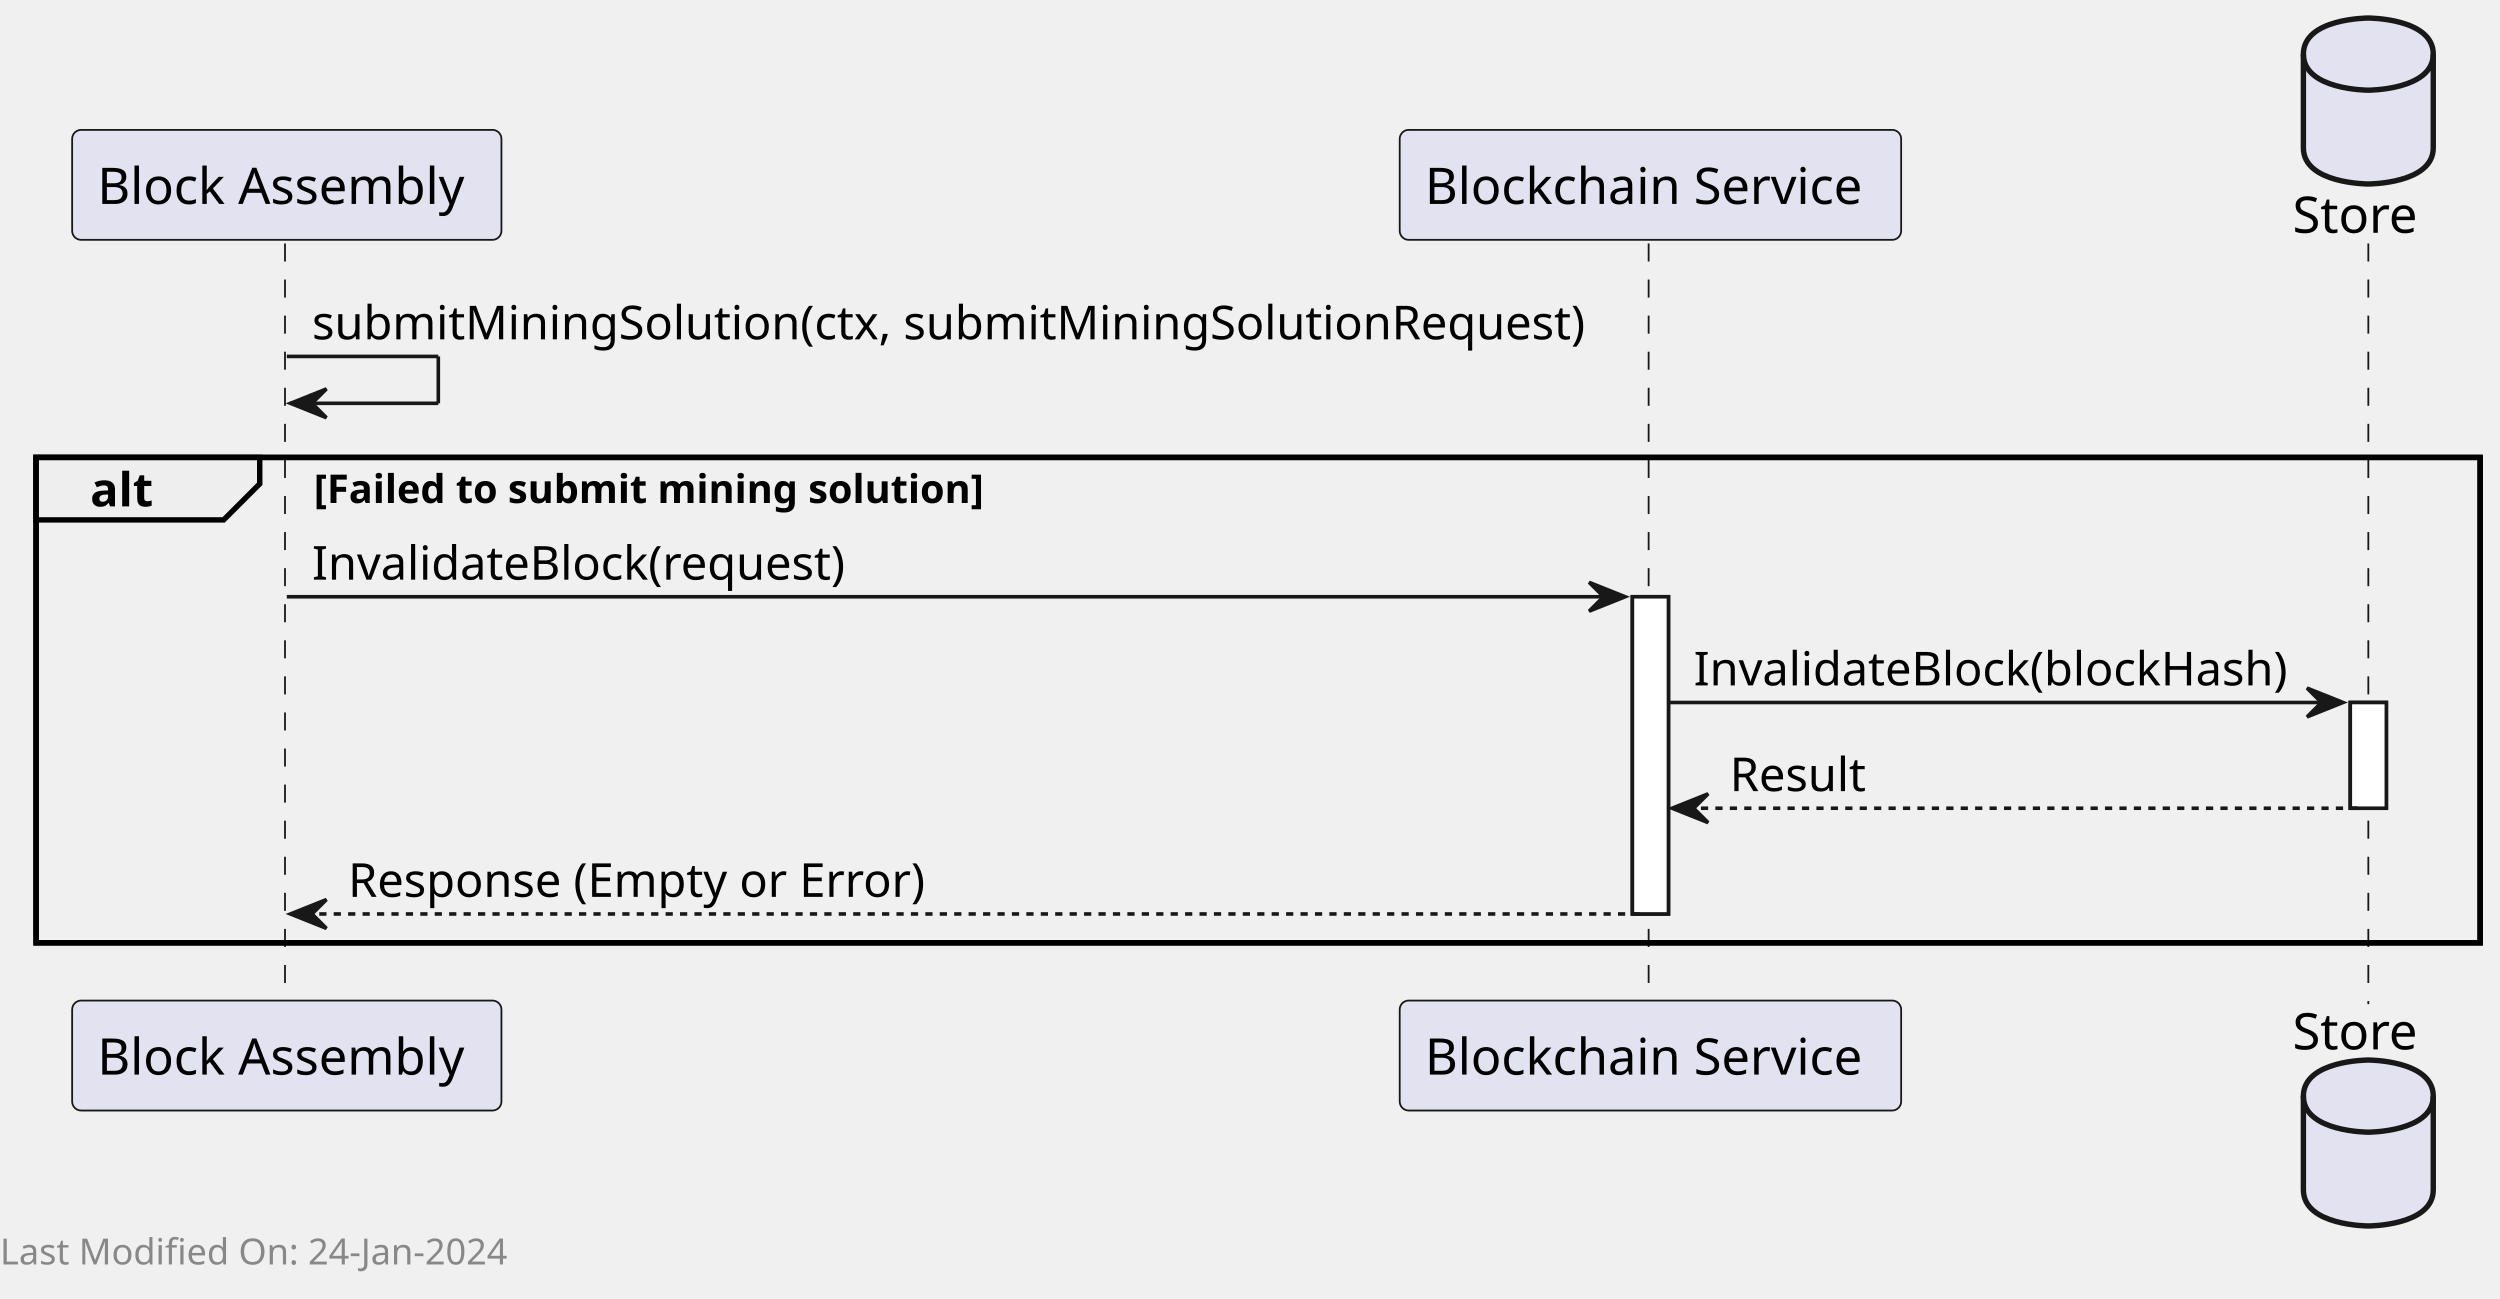
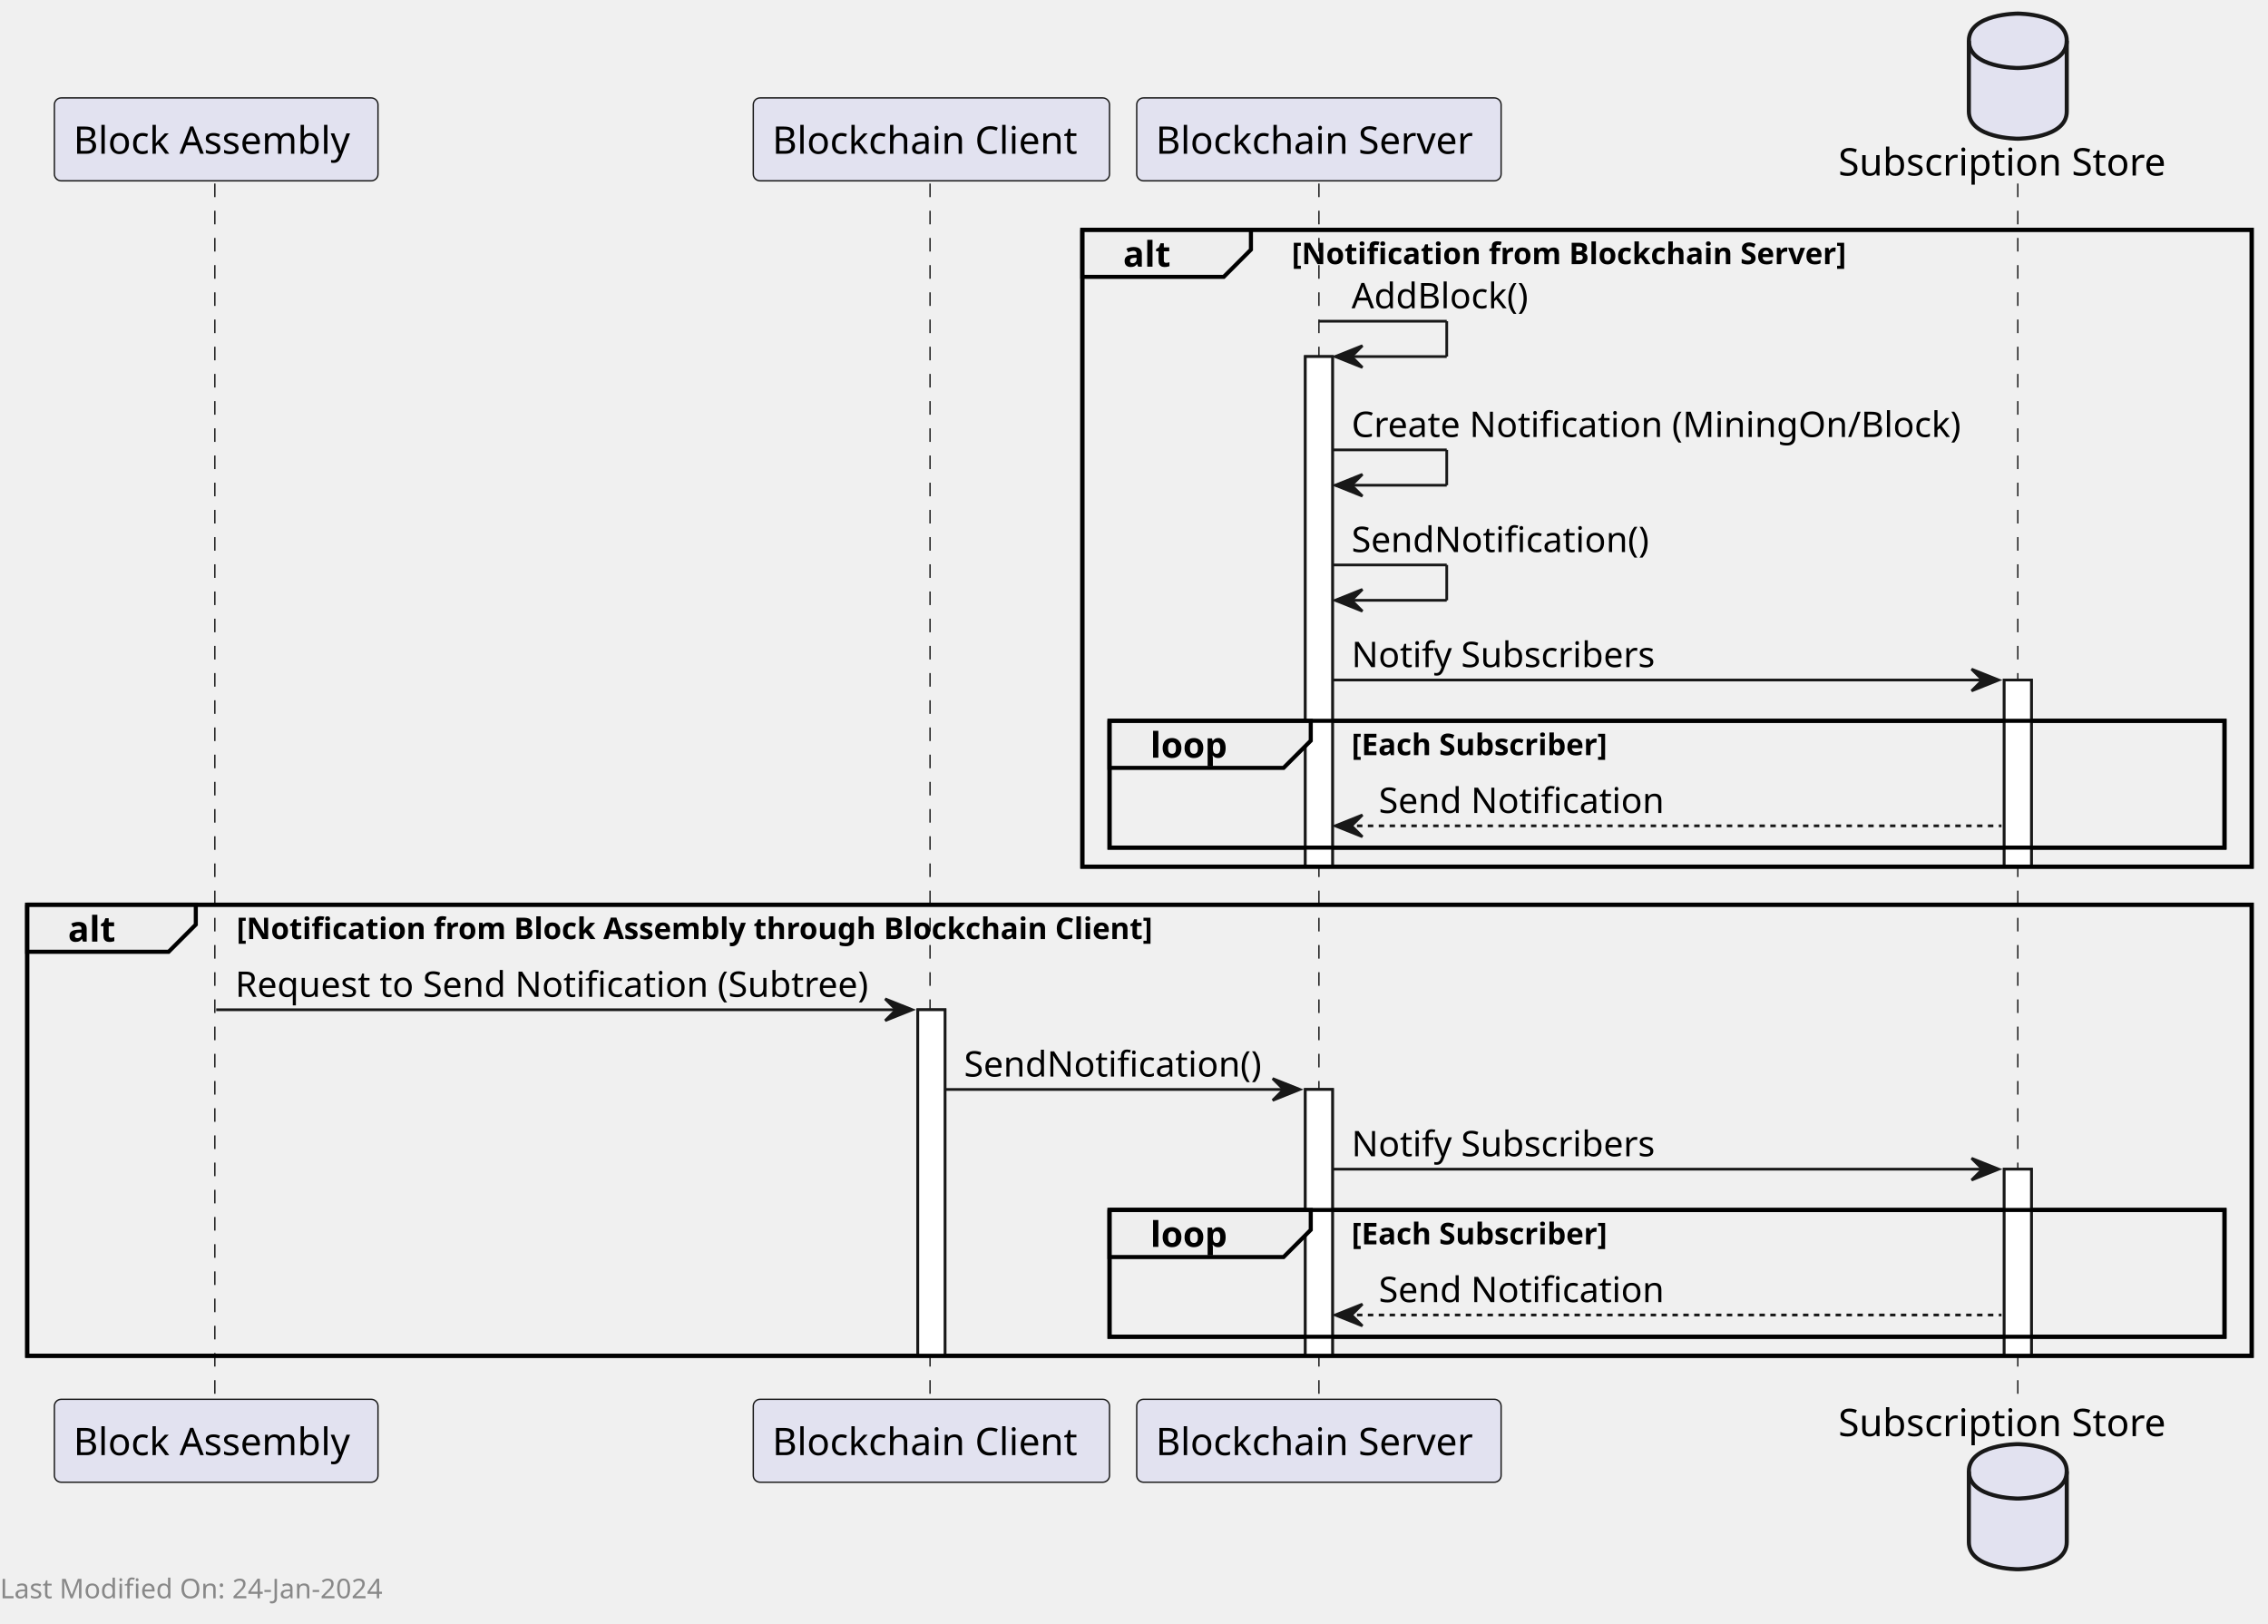
- <svg xmlns="http://www.w3.org/2000/svg" contentStyleType="text/css" height="360" preserveAspectRatio="none" viewBox="0 0 693 360" width="693" zoomAndPan="magnify">
-   <path d="m452.5 165.42h10v87.932h-10z" fill="#fff" stroke="#181818" />
-   <path d="m651.5 194.731h10v29.311h-10z" fill="#fff" stroke="#181818" />
-   <path d="m10 126.799h677.5v134.553h-677.5z" fill="none" stroke="#000" stroke-width="1.5" />
-   <g stroke="#181818" stroke-width=".5">
-     <g stroke-dasharray="5 5">
-       <path d="m79 67.488v210.863" />
-       <path d="m457 67.488v210.863" />
-       <path d="m656.5 67.488v210.863" />
-     </g>
-     <rect fill="#e2e2f0" height="30.488" rx="2.5" width="119" x="20" y="36" />
-   </g>
-   <text font-family="sans-serif" font-size="14" lengthAdjust="spacing" textLength="105" x="27" y="56.535">Block Assembly</text>
-   <rect fill="#e2e2f0" height="30.488" rx="2.5" stroke="#181818" stroke-width=".5" width="119" x="20" y="277.352" />
-   <text font-family="sans-serif" font-size="14" lengthAdjust="spacing" textLength="105" x="27" y="297.887">Block Assembly</text>
-   <rect fill="#e2e2f0" height="30.488" rx="2.5" stroke="#181818" stroke-width=".5" width="139" x="388" y="36" />
-   <text font-family="sans-serif" font-size="14" lengthAdjust="spacing" textLength="125" x="395" y="56.535">Blockchain Service</text>
-   <rect fill="#e2e2f0" height="30.488" rx="2.5" stroke="#181818" stroke-width=".5" width="139" x="388" y="277.352" />
-   <text font-family="sans-serif" font-size="14" lengthAdjust="spacing" textLength="125" x="395" y="297.887">Blockchain Service</text>
-   <text font-family="sans-serif" font-size="14" lengthAdjust="spacing" textLength="36" x="635.5" y="64.535">Store</text>
-   <path d="m638.5 15c0-10 18-10 18-10s18 0 18 10v26c0 10-18 10-18 10s-18 0-18-10z" fill="#e2e2f0" stroke="#181818" stroke-width="1.5" />
-   <path d="m638.5 15c0 10 18 10 18 10s18 0 18-10" fill="none" stroke="#181818" stroke-width="1.5" />
-   <text font-family="sans-serif" font-size="14" lengthAdjust="spacing" textLength="36" x="635.5" y="290.887">Store</text>
-   <g stroke="#181818">
-     <path d="m638.5 303.84c0-10 18-10 18-10s18 0 18 10v26c0 10-18 10-18 10s-18 0-18-10z" fill="#e2e2f0" stroke-width="1.5" />
-     <path d="m638.5 303.84c0 10 18 10 18 10s18 0 18-10" fill="none" stroke-width="1.5" />
-     <path d="m452.5 165.42h10v87.932h-10z" fill="#fff" />
-     <path d="m651.5 194.731h10v29.311h-10z" fill="#fff" />
-     <path d="m79.5 98.799h42" />
-     <path d="m121.5 98.799v13" />
-     <path d="m80.5 111.799h41" />
-     <path d="m90.5 107.799-10 4 10 4-4-4z" fill="#181818" />
-   </g>
-   <text font-family="sans-serif" font-size="13" lengthAdjust="spacing" textLength="364" x="86.5" y="94.057">submitMiningSolution(ctx, submitMiningSolutionRequest)</text>
-   <path d="m10 126.799h62v7.311l-10 10h-52z" fill="#eee" stroke="#000" stroke-width="1.5" />
-   <path d="m10 126.799h677.5v134.553h-677.5z" fill="none" stroke="#000" stroke-width="1.5" />
-   <text font-family="sans-serif" font-size="13" font-weight="bold" lengthAdjust="spacing" textLength="17" x="25" y="140.367">alt</text>
-   <text font-family="sans-serif" font-size="11" font-weight="bold" lengthAdjust="spacing" textLength="193" x="87" y="139.434">[Failed to submit mining solution]</text>
-   <path d="m440.5 161.42 10 4-10 4 4-4z" fill="#181818" stroke="#181818" />
-   <path d="m79.5 165.42h367" stroke="#181818" />
-   <text font-family="sans-serif" font-size="13" lengthAdjust="spacing" textLength="150" x="86.5" y="160.678">InvalidateBlock(request)</text>
-   <path d="m639.5 190.731 10 4-10 4 4-4z" fill="#181818" stroke="#181818" />
-   <path d="m462.5 194.731h183" stroke="#181818" />
-   <text font-family="sans-serif" font-size="13" lengthAdjust="spacing" textLength="170" x="469.5" y="189.988">InvalidateBlock(blockHash)</text>
-   <path d="m473.5 220.041-10 4 10 4-4-4z" fill="#181818" stroke="#181818" />
-   <path d="m467.5 224.041h188" stroke="#181818" stroke-dasharray="2 2" />
-   <text font-family="sans-serif" font-size="13" lengthAdjust="spacing" textLength="39" x="479.5" y="219.299">Result</text>
-   <path d="m90.5 249.352-10 4 10 4-4-4z" fill="#181818" stroke="#181818" />
-   <path d="m84.5 253.352h372" stroke="#181818" stroke-dasharray="2 2" />
-   <g font-family="sans-serif">
-     <text font-size="13" lengthAdjust="spacing" textLength="162" x="96.5" y="248.609">Response (Empty or Error)</text>
-     <text fill="#888" font-size="10" lengthAdjust="spacing" textLength="152" y="350.508">Last Modified On: 24-Jan-2024</text>
+ <svg xmlns="http://www.w3.org/2000/svg" contentStyleType="text/css" height="597px" preserveAspectRatio="none" style="width:834px;height:597px;background:#FFFFFF;" version="1.1" viewBox="0 0 834 597" width="834px" zoomAndPan="magnify">
+   <defs />
+   <g>
+     <rect fill="#FFFFFF" height="127.242" style="stroke:#181818;stroke-width:1.0;" width="10" x="337.5" y="371.283" />
+     <rect fill="#FFFFFF" height="187.553" style="stroke:#181818;stroke-width:1.0;" width="10" x="480" y="131.109" />
+     <rect fill="#FFFFFF" height="97.932" style="stroke:#181818;stroke-width:1.0;" width="10" x="480" y="400.594" />
+     <rect fill="#FFFFFF" height="68.621" style="stroke:#181818;stroke-width:1.0;" width="10" x="737" y="250.041" />
+     <rect fill="#FFFFFF" height="68.621" style="stroke:#181818;stroke-width:1.0;" width="10" x="737" y="429.904" />
+     <rect fill="none" height="234.174" style="stroke:#000000;stroke-width:1.5;" width="430" x="398" y="84.488" />
+     <rect fill="none" height="46.621" style="stroke:#000000;stroke-width:1.5;" width="410" x="408" y="265.041" />
+     <rect fill="none" height="165.863" style="stroke:#000000;stroke-width:1.5;" width="818" x="10" y="332.662" />
+     <rect fill="none" height="46.621" style="stroke:#000000;stroke-width:1.5;" width="410" x="408" y="444.904" />
+     <line style="stroke:#181818;stroke-width:0.5;stroke-dasharray:5.0,5.0;" x1="79" x2="79" y1="67.488" y2="515.525" />
+     <line style="stroke:#181818;stroke-width:0.5;stroke-dasharray:5.0,5.0;" x1="342" x2="342" y1="67.488" y2="515.525" />
+     <line style="stroke:#181818;stroke-width:0.5;stroke-dasharray:5.0,5.0;" x1="485" x2="485" y1="67.488" y2="515.525" />
+     <line style="stroke:#181818;stroke-width:0.5;stroke-dasharray:5.0,5.0;" x1="742" x2="742" y1="67.488" y2="515.525" />
+     <rect fill="#E2E2F0" height="30.488" rx="2.5" ry="2.5" style="stroke:#181818;stroke-width:0.5;" width="119" x="20" y="36" />
+     <text fill="#000000" font-family="sans-serif" font-size="14" lengthAdjust="spacing" textLength="105" x="27" y="56.535">Block Assembly</text>
+     <rect fill="#E2E2F0" height="30.488" rx="2.5" ry="2.5" style="stroke:#181818;stroke-width:0.5;" width="119" x="20" y="514.525" />
+     <text fill="#000000" font-family="sans-serif" font-size="14" lengthAdjust="spacing" textLength="105" x="27" y="535.061">Block Assembly</text>
+     <rect fill="#E2E2F0" height="30.488" rx="2.5" ry="2.5" style="stroke:#181818;stroke-width:0.5;" width="131" x="277" y="36" />
+     <text fill="#000000" font-family="sans-serif" font-size="14" lengthAdjust="spacing" textLength="117" x="284" y="56.535">Blockchain Client</text>
+     <rect fill="#E2E2F0" height="30.488" rx="2.5" ry="2.5" style="stroke:#181818;stroke-width:0.5;" width="131" x="277" y="514.525" />
+     <text fill="#000000" font-family="sans-serif" font-size="14" lengthAdjust="spacing" textLength="117" x="284" y="535.061">Blockchain Client</text>
+     <rect fill="#E2E2F0" height="30.488" rx="2.5" ry="2.5" style="stroke:#181818;stroke-width:0.5;" width="134" x="418" y="36" />
+     <text fill="#000000" font-family="sans-serif" font-size="14" lengthAdjust="spacing" textLength="120" x="425" y="56.535">Blockchain Server</text>
+     <rect fill="#E2E2F0" height="30.488" rx="2.5" ry="2.5" style="stroke:#181818;stroke-width:0.5;" width="134" x="418" y="514.525" />
+     <text fill="#000000" font-family="sans-serif" font-size="14" lengthAdjust="spacing" textLength="120" x="425" y="535.061">Blockchain Server</text>
+     <text fill="#000000" font-family="sans-serif" font-size="14" lengthAdjust="spacing" textLength="126" x="676" y="64.535">Subscription Store</text>
+     <path d="M724,15 C724,5 742,5 742,5 C742,5 760,5 760,15 L760,41 C760,51 742,51 742,51 C742,51 724,51 724,41 L724,15 " fill="#E2E2F0" style="stroke:#181818;stroke-width:1.5;" />
+     <path d="M724,15 C724,25 742,25 742,25 C742,25 760,25 760,15 " fill="none" style="stroke:#181818;stroke-width:1.5;" />
+     <text fill="#000000" font-family="sans-serif" font-size="14" lengthAdjust="spacing" textLength="126" x="676" y="528.061">Subscription Store</text>
+     <path d="M724,541.014 C724,531.014 742,531.014 742,531.014 C742,531.014 760,531.014 760,541.014 L760,567.014 C760,577.014 742,577.014 742,577.014 C742,577.014 724,577.014 724,567.014 L724,541.014 " fill="#E2E2F0" style="stroke:#181818;stroke-width:1.5;" />
+     <path d="M724,541.014 C724,551.014 742,551.014 742,551.014 C742,551.014 760,551.014 760,541.014 " fill="none" style="stroke:#181818;stroke-width:1.5;" />
+     <rect fill="#FFFFFF" height="127.242" style="stroke:#181818;stroke-width:1.0;" width="10" x="337.5" y="371.283" />
+     <rect fill="#FFFFFF" height="187.553" style="stroke:#181818;stroke-width:1.0;" width="10" x="480" y="131.109" />
+     <rect fill="#FFFFFF" height="97.932" style="stroke:#181818;stroke-width:1.0;" width="10" x="480" y="400.594" />
+     <rect fill="#FFFFFF" height="68.621" style="stroke:#181818;stroke-width:1.0;" width="10" x="737" y="250.041" />
+     <rect fill="#FFFFFF" height="68.621" style="stroke:#181818;stroke-width:1.0;" width="10" x="737" y="429.904" />
+     <path d="M398,84.488 L460,84.488 L460,91.799 L450,101.799 L398,101.799 L398,84.488 " fill="#EEEEEE" style="stroke:#000000;stroke-width:1.5;" />
+     <rect fill="none" height="234.174" style="stroke:#000000;stroke-width:1.5;" width="430" x="398" y="84.488" />
+     <text fill="#000000" font-family="sans-serif" font-size="13" font-weight="bold" lengthAdjust="spacing" textLength="17" x="413" y="98.057">alt</text>
+     <text fill="#000000" font-family="sans-serif" font-size="11" font-weight="bold" lengthAdjust="spacing" textLength="210" x="475" y="97.123">[Notification from Blockchain Server]</text>
+     <line style="stroke:#181818;stroke-width:1.0;" x1="485" x2="532" y1="118.109" y2="118.109" />
+     <line style="stroke:#181818;stroke-width:1.0;" x1="532" x2="532" y1="118.109" y2="131.109" />
+     <line style="stroke:#181818;stroke-width:1.0;" x1="491" x2="532" y1="131.109" y2="131.109" />
+     <polygon fill="#181818" points="501,127.109,491,131.109,501,135.109,497,131.109" style="stroke:#181818;stroke-width:1.0;" />
+     <text fill="#000000" font-family="sans-serif" font-size="13" lengthAdjust="spacing" textLength="67" x="497" y="113.367">AddBlock()</text>
+     <line style="stroke:#181818;stroke-width:1.0;" x1="490" x2="532" y1="165.42" y2="165.42" />
+     <line style="stroke:#181818;stroke-width:1.0;" x1="532" x2="532" y1="165.42" y2="178.42" />
+     <line style="stroke:#181818;stroke-width:1.0;" x1="491" x2="532" y1="178.42" y2="178.42" />
+     <polygon fill="#181818" points="501,174.42,491,178.42,501,182.42,497,178.42" style="stroke:#181818;stroke-width:1.0;" />
+     <text fill="#000000" font-family="sans-serif" font-size="13" lengthAdjust="spacing" textLength="233" x="497" y="160.678">Create Notification (MiningOn/Block)</text>
+     <line style="stroke:#181818;stroke-width:1.0;" x1="490" x2="532" y1="207.731" y2="207.731" />
+     <line style="stroke:#181818;stroke-width:1.0;" x1="532" x2="532" y1="207.731" y2="220.731" />
+     <line style="stroke:#181818;stroke-width:1.0;" x1="491" x2="532" y1="220.731" y2="220.731" />
+     <polygon fill="#181818" points="501,216.731,491,220.731,501,224.731,497,220.731" style="stroke:#181818;stroke-width:1.0;" />
+     <text fill="#000000" font-family="sans-serif" font-size="13" lengthAdjust="spacing" textLength="113" x="497" y="202.988">SendNotification()</text>
+     <polygon fill="#181818" points="725,246.041,735,250.041,725,254.041,729,250.041" style="stroke:#181818;stroke-width:1.0;" />
+     <line style="stroke:#181818;stroke-width:1.0;" x1="490" x2="731" y1="250.041" y2="250.041" />
+     <text fill="#000000" font-family="sans-serif" font-size="13" lengthAdjust="spacing" textLength="116" x="497" y="245.299">Notify Subscribers</text>
+     <path d="M408,265.041 L482,265.041 L482,272.352 L472,282.352 L408,282.352 L408,265.041 " fill="#EEEEEE" style="stroke:#000000;stroke-width:1.5;" />
+     <rect fill="none" height="46.621" style="stroke:#000000;stroke-width:1.5;" width="410" x="408" y="265.041" />
+     <text fill="#000000" font-family="sans-serif" font-size="13" font-weight="bold" lengthAdjust="spacing" textLength="29" x="423" y="278.609">loop</text>
+     <text fill="#000000" font-family="sans-serif" font-size="11" font-weight="bold" lengthAdjust="spacing" textLength="97" x="497" y="277.676">[Each Subscriber]</text>
+     <polygon fill="#181818" points="501,299.662,491,303.662,501,307.662,497,303.662" style="stroke:#181818;stroke-width:1.0;" />
+     <line style="stroke:#181818;stroke-width:1.0;stroke-dasharray:2.0,2.0;" x1="495" x2="736" y1="303.662" y2="303.662" />
+     <text fill="#000000" font-family="sans-serif" font-size="13" lengthAdjust="spacing" textLength="109" x="507" y="298.92">Send Notification</text>
+     <path d="M10,332.662 L72,332.662 L72,339.973 L62,349.973 L10,349.973 L10,332.662 " fill="#EEEEEE" style="stroke:#000000;stroke-width:1.5;" />
+     <rect fill="none" height="165.863" style="stroke:#000000;stroke-width:1.5;" width="818" x="10" y="332.662" />
+     <text fill="#000000" font-family="sans-serif" font-size="13" font-weight="bold" lengthAdjust="spacing" textLength="17" x="25" y="346.231">alt</text>
+     <text fill="#000000" font-family="sans-serif" font-size="11" font-weight="bold" lengthAdjust="spacing" textLength="349" x="87" y="345.297">[Notification from Block Assembly through Blockchain Client]</text>
+     <polygon fill="#181818" points="325.5,367.283,335.5,371.283,325.5,375.283,329.5,371.283" style="stroke:#181818;stroke-width:1.0;" />
+     <line style="stroke:#181818;stroke-width:1.0;" x1="79.5" x2="331.5" y1="371.283" y2="371.283" />
+     <text fill="#000000" font-family="sans-serif" font-size="13" lengthAdjust="spacing" textLength="239" x="86.5" y="366.541">Request to Send Notification (Subtree)</text>
+     <polygon fill="#181818" points="468,396.594,478,400.594,468,404.594,472,400.594" style="stroke:#181818;stroke-width:1.0;" />
+     <line style="stroke:#181818;stroke-width:1.0;" x1="347.5" x2="474" y1="400.594" y2="400.594" />
+     <text fill="#000000" font-family="sans-serif" font-size="13" lengthAdjust="spacing" textLength="113" x="354.5" y="395.852">SendNotification()</text>
+     <polygon fill="#181818" points="725,425.904,735,429.904,725,433.904,729,429.904" style="stroke:#181818;stroke-width:1.0;" />
+     <line style="stroke:#181818;stroke-width:1.0;" x1="490" x2="731" y1="429.904" y2="429.904" />
+     <text fill="#000000" font-family="sans-serif" font-size="13" lengthAdjust="spacing" textLength="116" x="497" y="425.162">Notify Subscribers</text>
+     <path d="M408,444.904 L482,444.904 L482,452.215 L472,462.215 L408,462.215 L408,444.904 " fill="#EEEEEE" style="stroke:#000000;stroke-width:1.5;" />
+     <rect fill="none" height="46.621" style="stroke:#000000;stroke-width:1.5;" width="410" x="408" y="444.904" />
+     <text fill="#000000" font-family="sans-serif" font-size="13" font-weight="bold" lengthAdjust="spacing" textLength="29" x="423" y="458.473">loop</text>
+     <text fill="#000000" font-family="sans-serif" font-size="11" font-weight="bold" lengthAdjust="spacing" textLength="97" x="497" y="457.539">[Each Subscriber]</text>
+     <polygon fill="#181818" points="501,479.525,491,483.525,501,487.525,497,483.525" style="stroke:#181818;stroke-width:1.0;" />
+     <line style="stroke:#181818;stroke-width:1.0;stroke-dasharray:2.0,2.0;" x1="495" x2="736" y1="483.525" y2="483.525" />
+     <text fill="#000000" font-family="sans-serif" font-size="13" lengthAdjust="spacing" textLength="109" x="507" y="478.783">Send Notification</text>
+     <text fill="#888888" font-family="sans-serif" font-size="10" lengthAdjust="spacing" textLength="152" x="0" y="587.682">Last Modified On: 24-Jan-2024</text>
  </g>
</svg>
